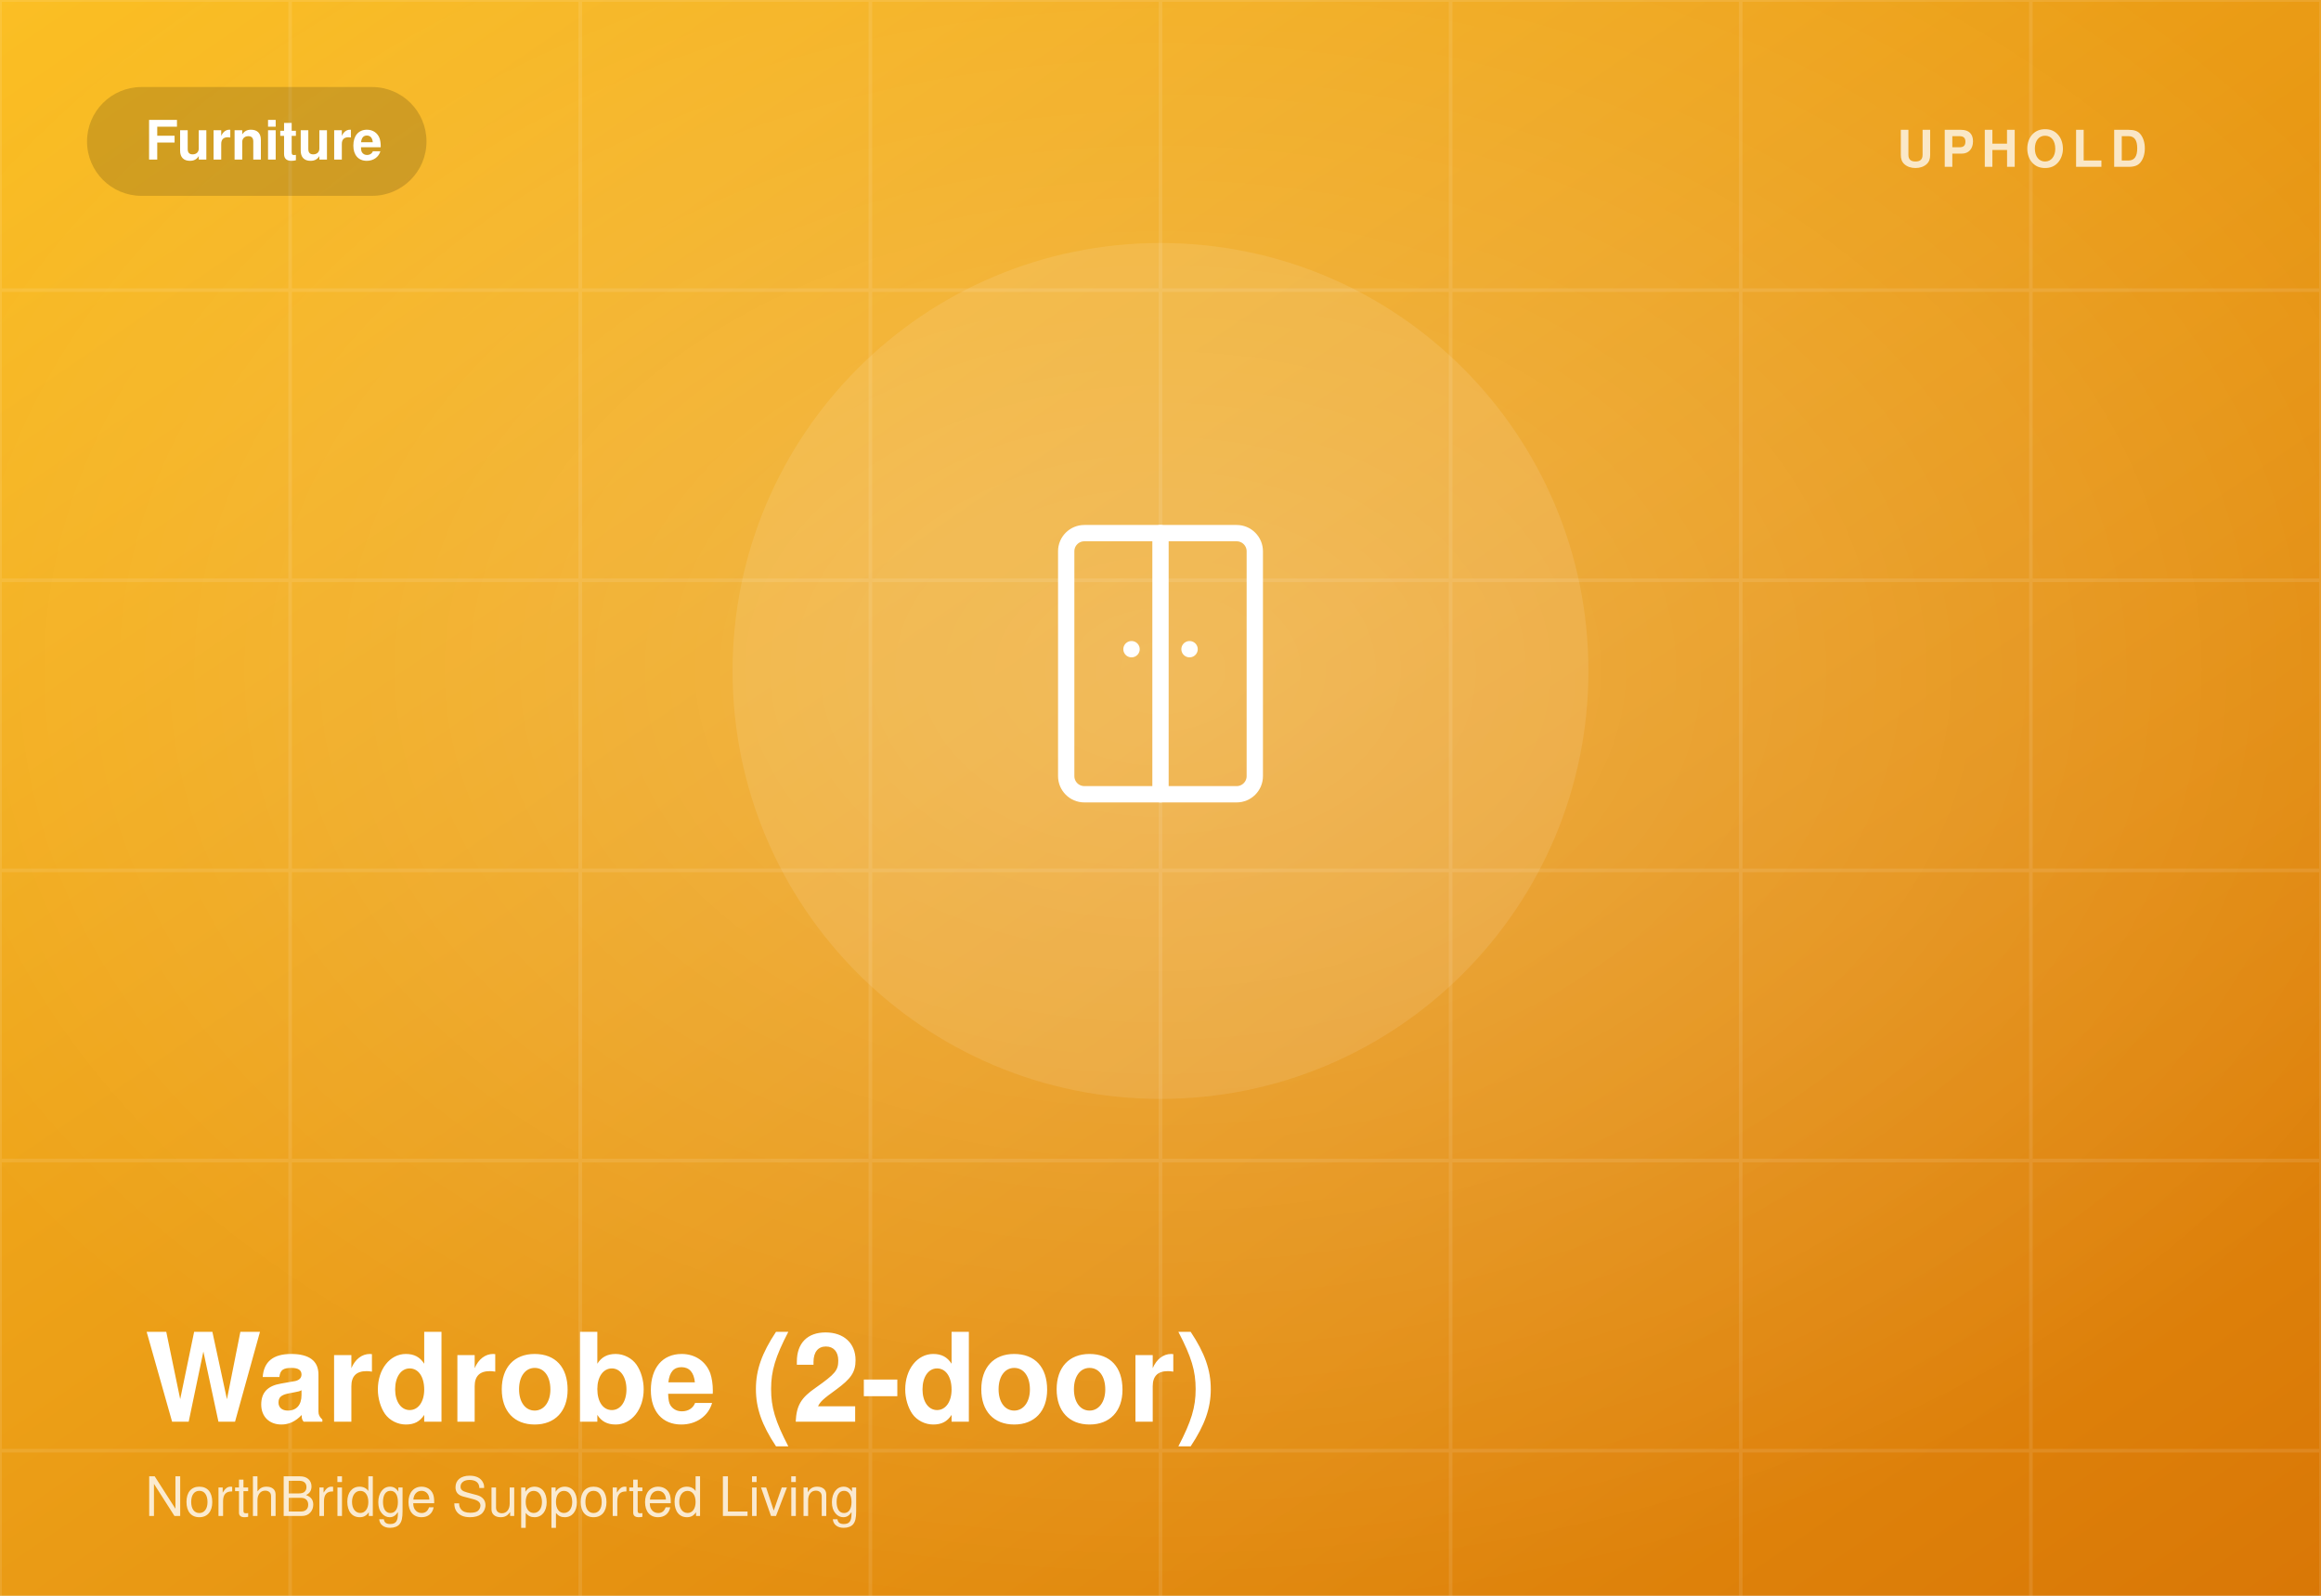
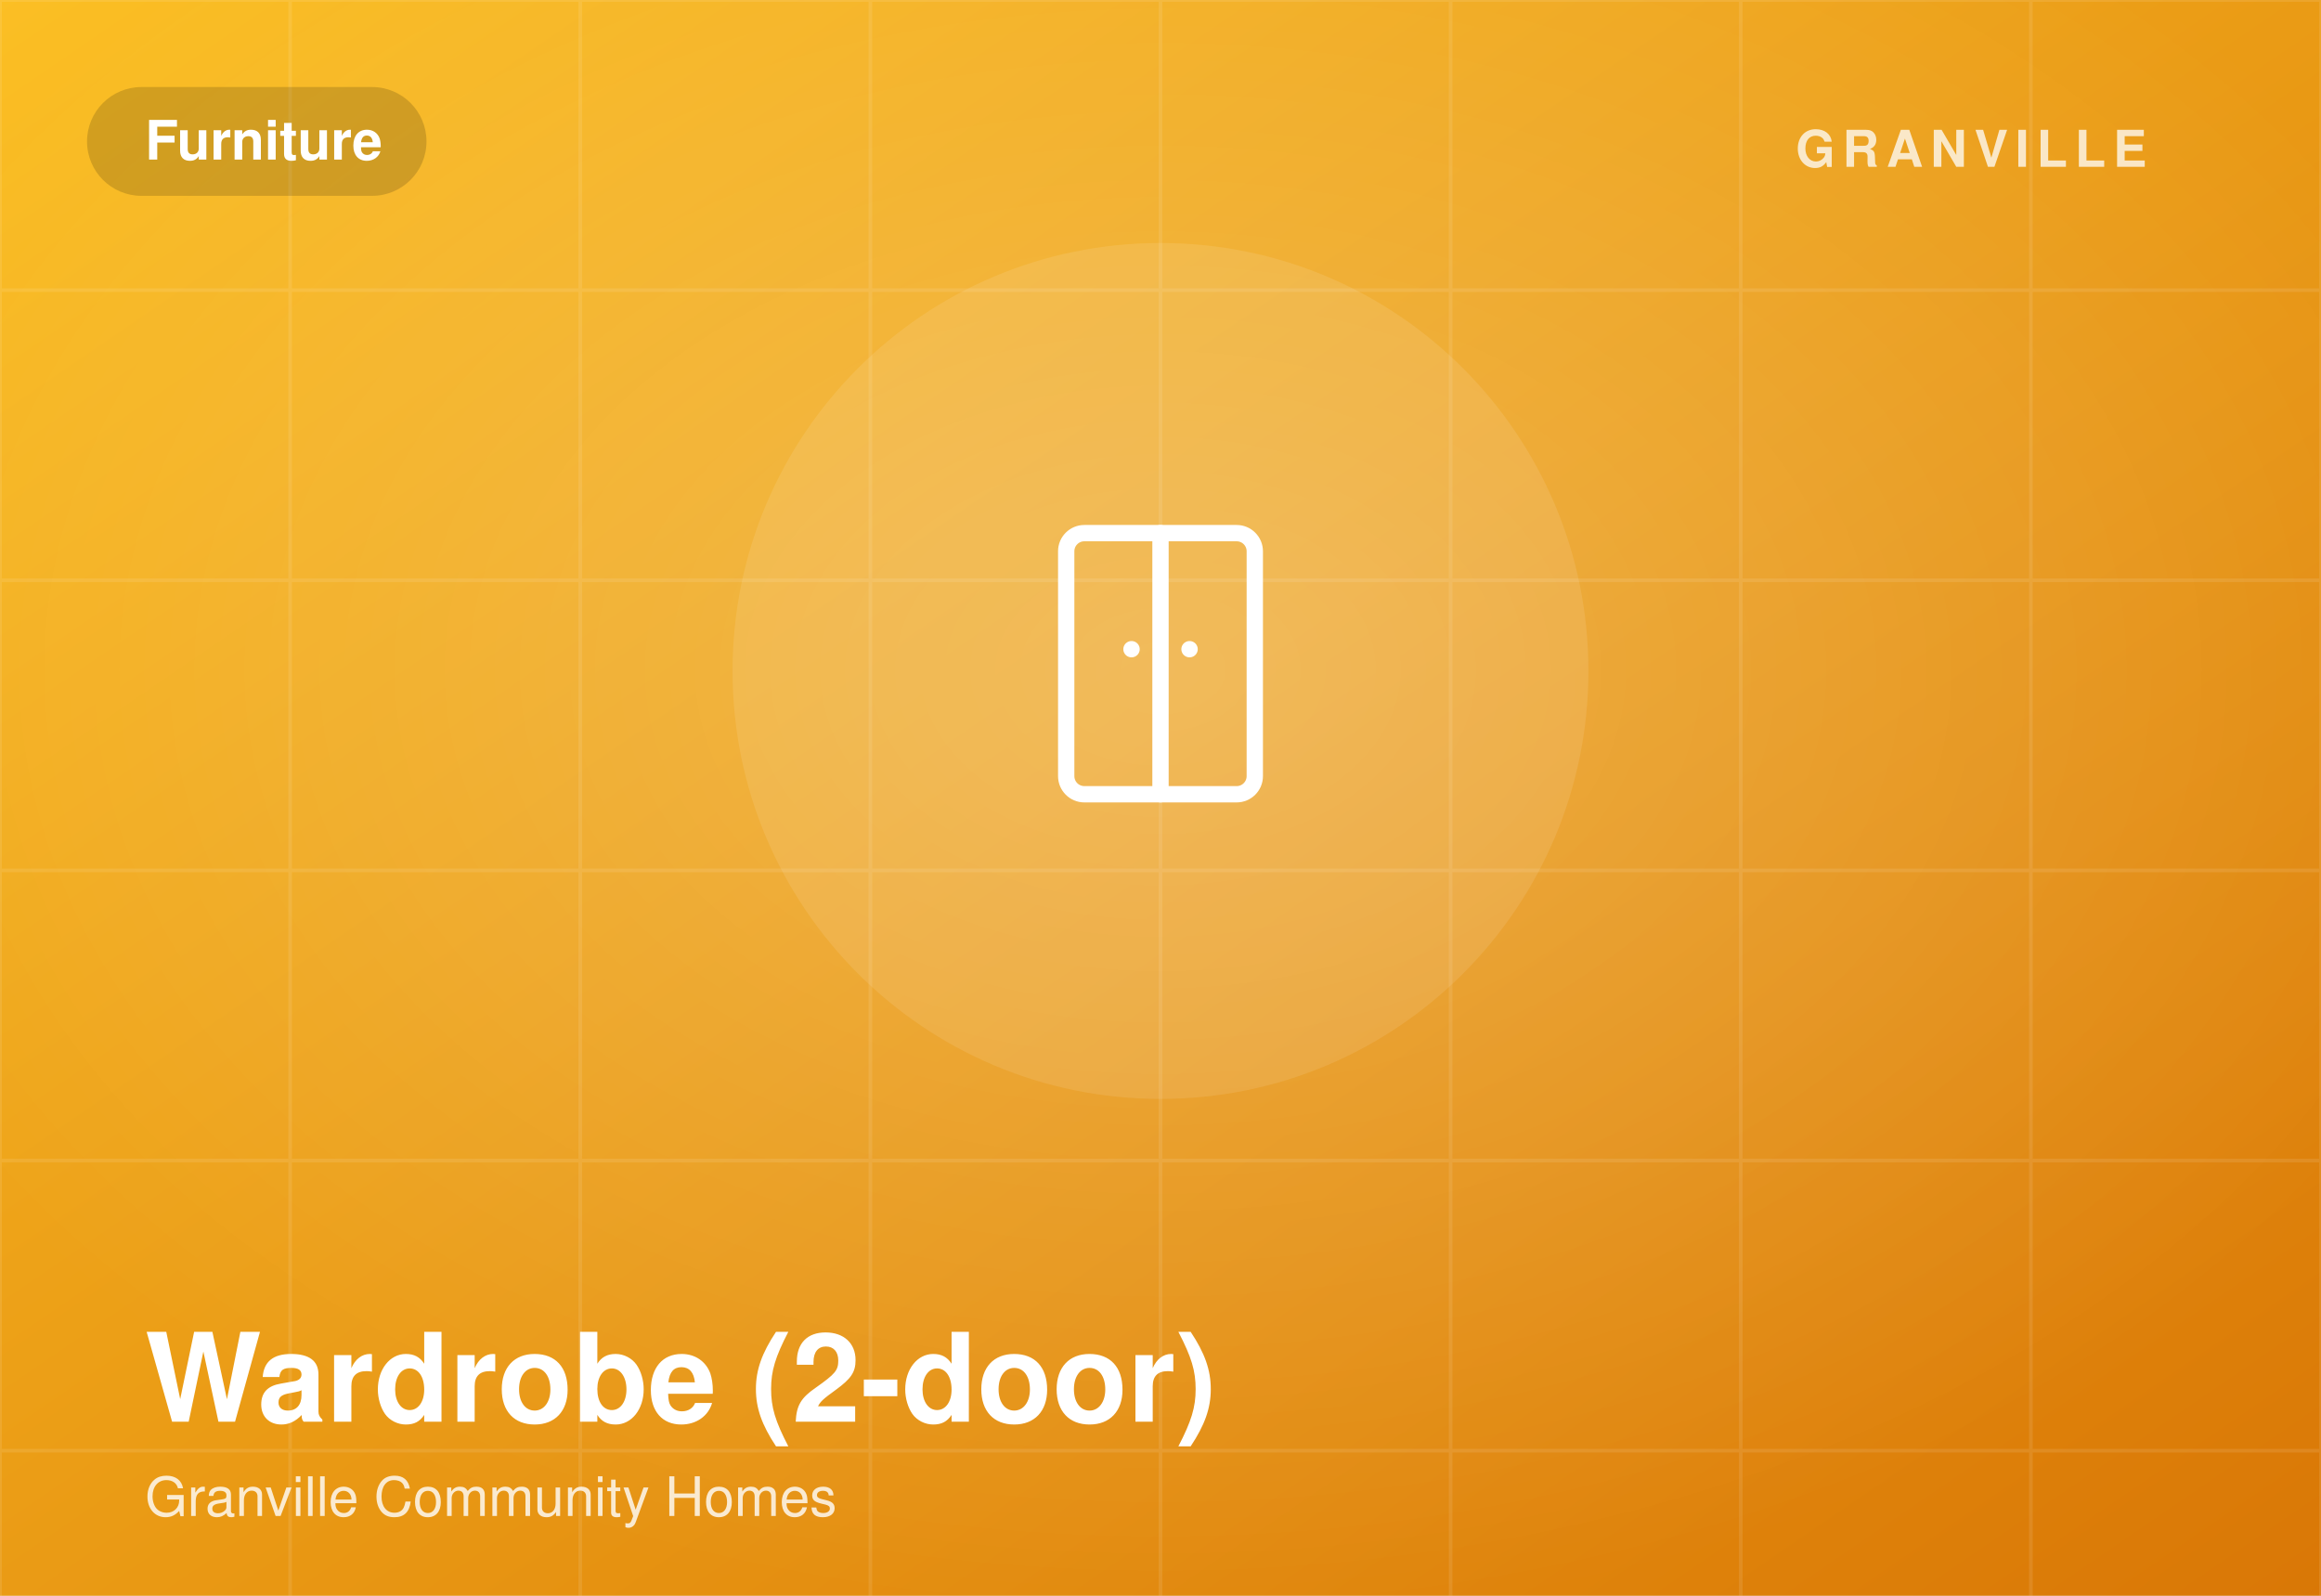
<svg xmlns="http://www.w3.org/2000/svg" viewBox="0 0 640 440" width="640" height="440" role="img" aria-label="Wardrobe (2-door)">
  <defs>
    <linearGradient id="g" x1="0" y1="0" x2="1" y2="1">
      <stop offset="0" stop-color="#FBBF24" />
      <stop offset="1" stop-color="#D97706" />
    </linearGradient>
    <radialGradient id="spot" cx="0.5" cy="0.42" r="0.6">
      <stop offset="0" stop-color="#ffffff" stop-opacity="0.22" />
      <stop offset="1" stop-color="#ffffff" stop-opacity="0" />
    </radialGradient>
  </defs>
  <rect width="640" height="440" fill="url(#g)" />
  <rect width="640" height="440" fill="url(#spot)" />
  <g opacity="0.10" fill="none" stroke="#fff" stroke-width="1">
    <line x1="0" y1="0" x2="0" y2="440" />
    <line x1="80" y1="0" x2="80" y2="440" />
    <line x1="160" y1="0" x2="160" y2="440" />
    <line x1="240" y1="0" x2="240" y2="440" />
    <line x1="320" y1="0" x2="320" y2="440" />
    <line x1="400" y1="0" x2="400" y2="440" />
    <line x1="480" y1="0" x2="480" y2="440" />
    <line x1="560" y1="0" x2="560" y2="440" />
    <line x1="640" y1="0" x2="640" y2="440" />
    <line x1="0" y1="0" x2="640" y2="0" />
    <line x1="0" y1="80" x2="640" y2="80" />
    <line x1="0" y1="160" x2="640" y2="160" />
    <line x1="0" y1="240" x2="640" y2="240" />
    <line x1="0" y1="320" x2="640" y2="320" />
    <line x1="0" y1="400" x2="640" y2="400" />
  </g>
  <circle cx="320" cy="185" r="118" fill="#fff" opacity="0.10" />
  <g transform="translate(260,125) scale(1.0)">
    <g fill="none" stroke="#fff" stroke-width="4.5" stroke-linecap="round" stroke-linejoin="round">
      <rect x="34" y="22" width="52" height="72" rx="5" />
      <path d="M60 22v72M52 54h.02M68 54h.02" />
    </g>
  </g>
  <rect x="24" y="24" width="93.6" height="30" rx="15" fill="#000" opacity="0.16" />
  <text x="40" y="44" font-family="Segoe UI, Helvetica, Arial, sans-serif" font-size="15" font-weight="600" fill="#fff">Furniture</text>
-   <text x="592" y="46" text-anchor="end" font-family="Segoe UI, Helvetica, Arial, sans-serif" font-size="14" font-weight="700" letter-spacing="2" fill="#fff" opacity="0.75">UPHOLD</text>
+   <text x="592" y="46" text-anchor="end" font-family="Segoe UI, Helvetica, Arial, sans-serif" font-size="14" font-weight="700" letter-spacing="2" fill="#fff" opacity="0.75">GRANVILLE</text>
  <text x="40" y="392" font-family="Segoe UI, Helvetica, Arial, sans-serif" font-size="34" font-weight="700" fill="#fff">Wardrobe (2-door)</text>
-   <text x="40" y="418" font-family="Segoe UI, Helvetica, Arial, sans-serif" font-size="15" font-weight="500" fill="#fff" opacity="0.8">NorthBridge Supported Living</text>
+   <text x="40" y="418" font-family="Segoe UI, Helvetica, Arial, sans-serif" font-size="15" font-weight="500" fill="#fff" opacity="0.8">Granville Community Homes</text>
</svg>
